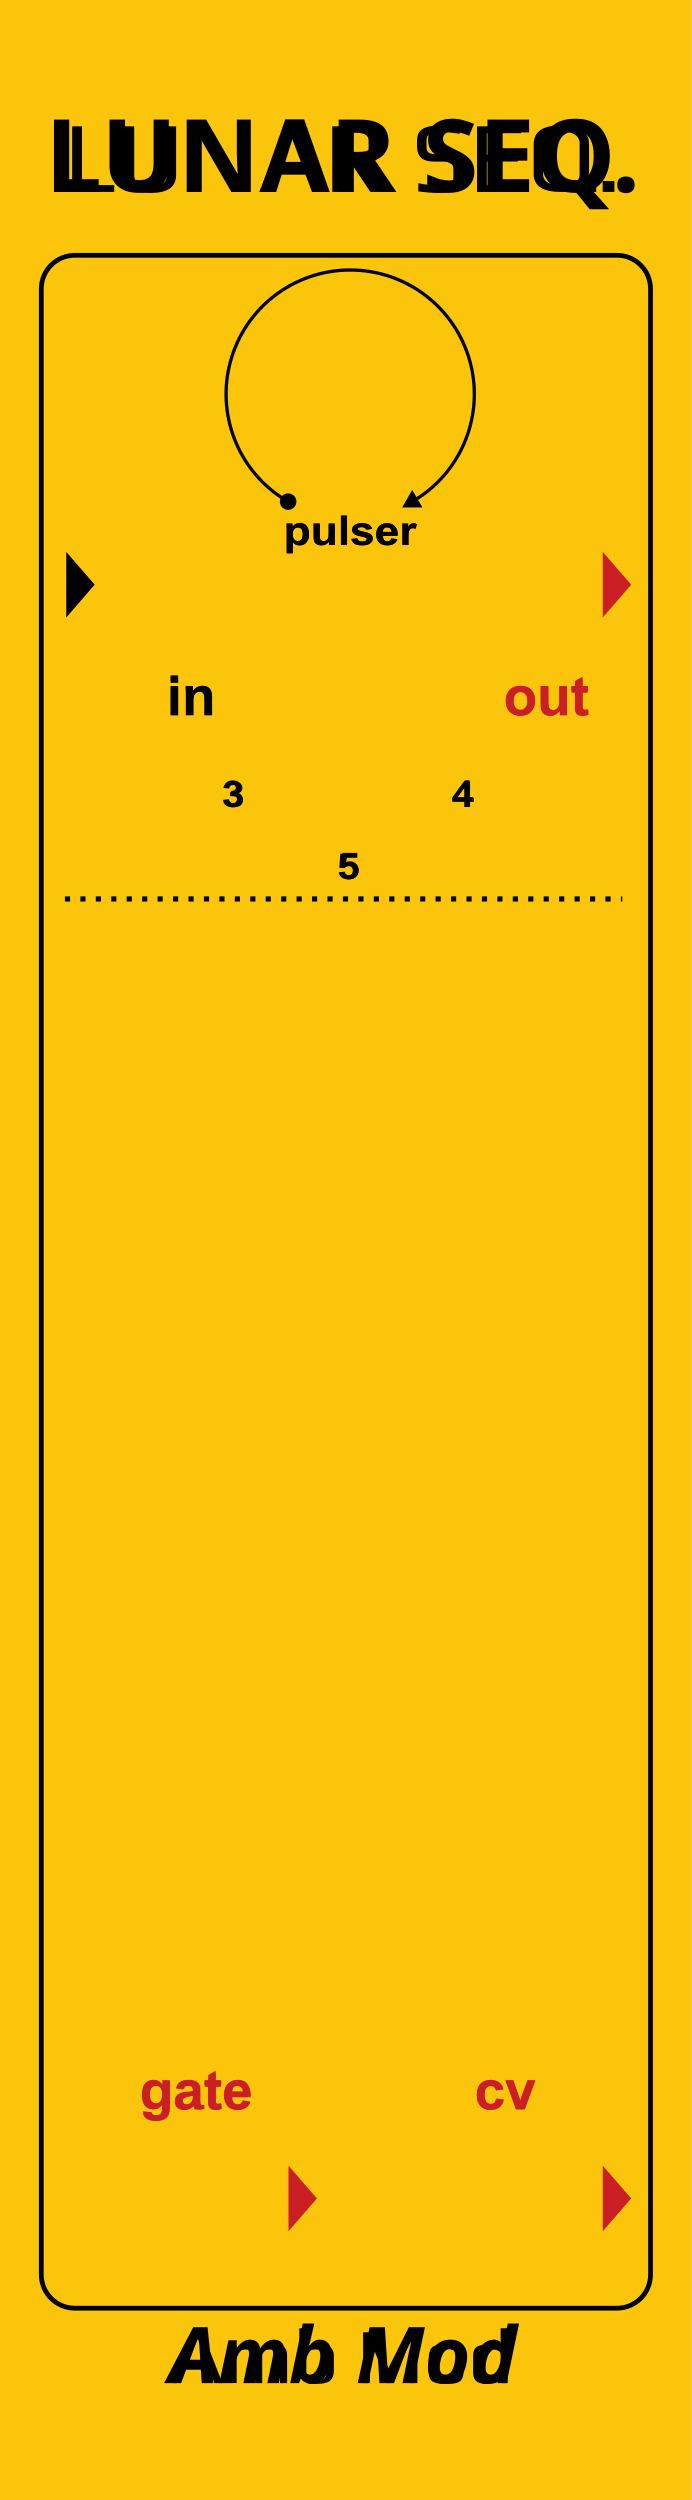
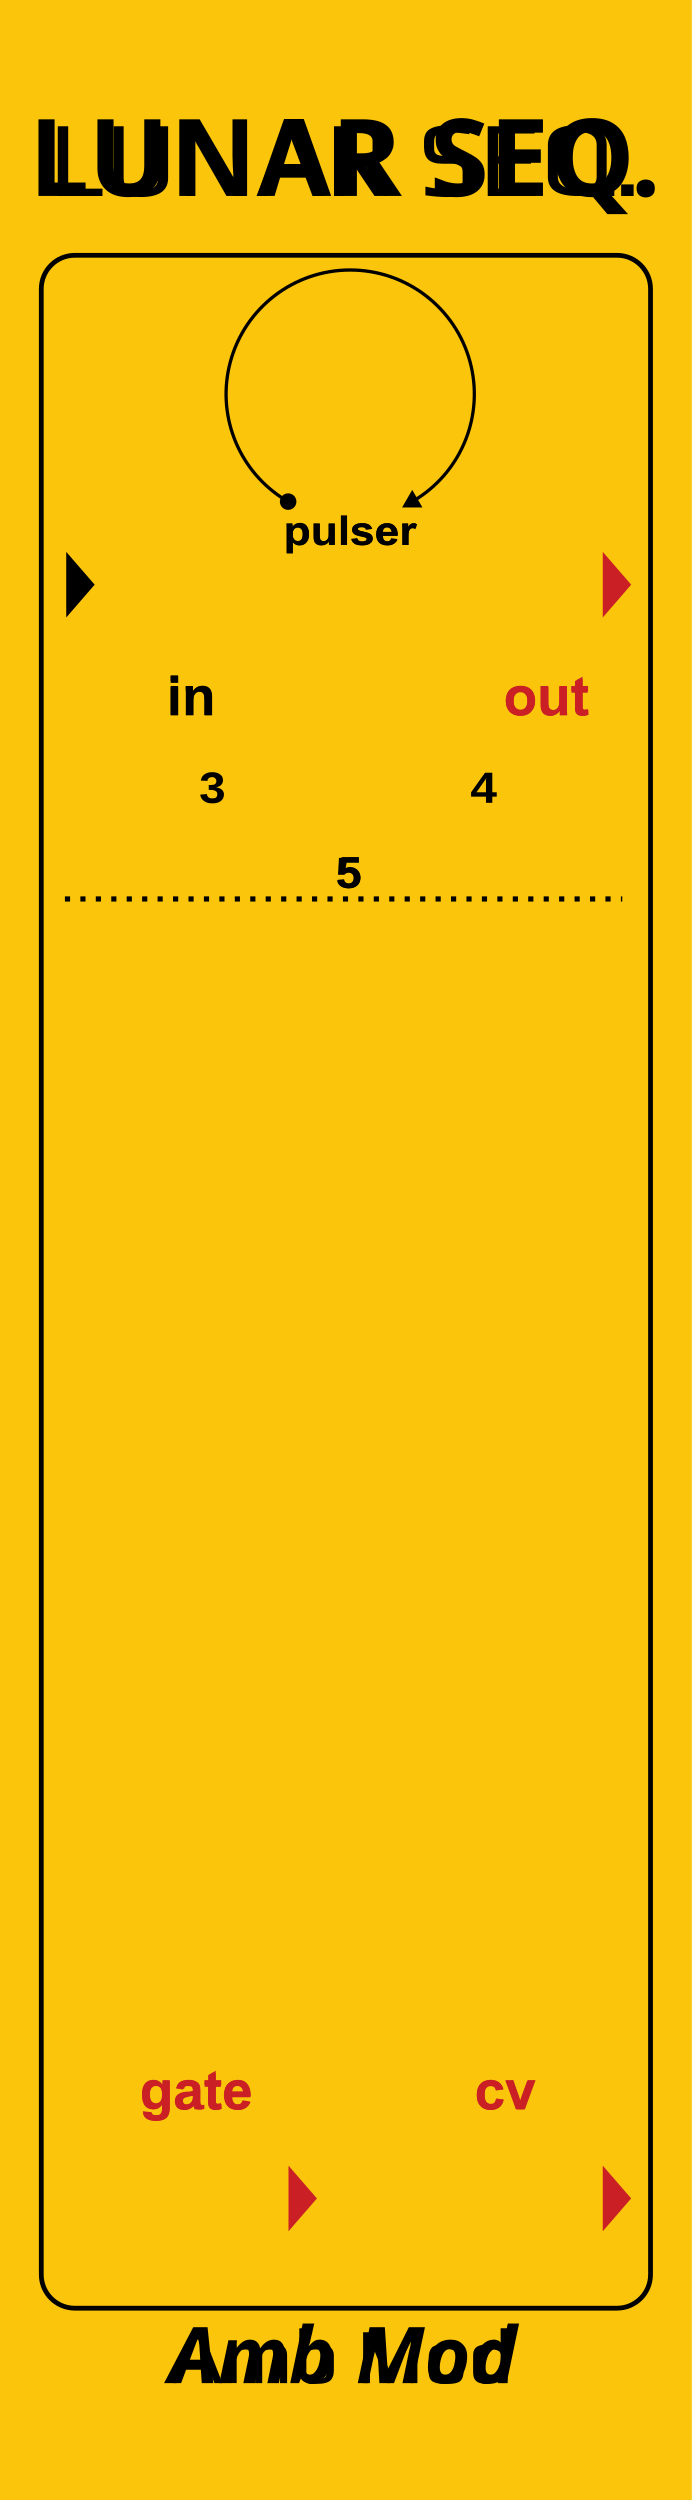
<svg xmlns="http://www.w3.org/2000/svg" width="35.56mm" height="128.5mm" viewBox="0 0 35.56 128.5" version="1.1" id="svg1">
  <defs id="defs1">
    <rect x="84.1" y="60.777" width="17.973" height="14.954" id="rect20" />
    <rect x="-6.86" y="102.347" width="128.14" height="83.689" id="rect11" />
  </defs>
  <rect x="0" y="0" width="35.56" height="128.5" style="fill:#fbc50c;fill-opacity:1;stroke:none" id="rect1" />
  <rect x="2.122" y="13.122" width="31.315" height="105.519" rx="1.726" ry="1.726" style="fill:none;fill-opacity:1;stroke:#000;stroke-width:0.245;stroke-linejoin:round" id="box-clock" />
-   <text x="42.061" y="40.221" text-anchor="middle" id="label-stages" style="font-weight:bold;font-size:2.187px;font-family:Arial;text-anchor:middle;fill:#000;stroke-width:1" transform="scale(1.041629,0.9600343)">stages</text>
  <text x="17.278" y="29.177" text-anchor="middle" id="label-pulser" style="font-weight:bold;font-size:2.187px;font-family:Arial;text-anchor:middle;fill:#000;stroke-width:1" transform="scale(1.041629,0.9600343)">pulser</text>
  <g id="g1" transform="translate(9.71841)">
    <text x="7.901" y="122.492" font-family="sans-serif" font-size="4.025px" text-anchor="middle" fill="#000" id="text52" style="stroke-width:1.548">
      <tspan style="font-style:italic;font-variant:normal;font-weight:bold;font-stretch:normal;font-family:Play;-inkscape-font-specification:'Play Bold Italic';stroke-width:1.548" id="tspan52">Amb Mod</tspan>
    </text>
    <path style="font-style:italic;font-weight:bold;font-size:4.025px;font-family:Play;-inkscape-font-specification:'Play Bold Italic';text-anchor:middle;fill:#000;stroke-width:1.548" d="m 0.245,119.88 h 0.451 l 1.014,2.612 H 1.303 l -0.298,-0.793 h -1.119 l -0.294,0.793 h -0.386 z m 0.664,1.549 -0.443,-1.179 h -0.036 l -0.443,1.179 z m 1.175,-0.885 h 0.362 v 0.237 q 0.056,-0.278 0.656,-0.278 0.487,0 0.608,0.266 0.036,-0.129 0.217,-0.197 0.185,-0.068 0.451,-0.068 0.362,0 0.511,0.137 0.149,0.133 0.149,0.423 v 1.429 H 4.676 v -1.405 q 0,-0.076 -0.012,-0.125 -0.012,-0.048 -0.048,-0.097 -0.08,-0.101 -0.358,-0.101 -0.213,0 -0.318,0.028 -0.105,0.028 -0.145,0.097 -0.036,0.068 -0.036,0.197 v 1.405 H 3.396 v -1.405 q 0,-0.076 -0.012,-0.125 -0.012,-0.048 -0.048,-0.097 -0.08,-0.101 -0.354,-0.101 -0.221,0 -0.334,0.028 -0.113,0.028 -0.157,0.097 -0.044,0.064 -0.044,0.197 v 1.405 H 2.084 Z m 4.451,1.988 q -0.217,0 -0.35,-0.024 -0.129,-0.02 -0.258,-0.081 Q 5.666,122.303 5.666,121.856 v -2.181 h 0.362 v 0.584 0.229 q -0.004,0.105 -0.004,0.233 0.02,-0.093 0.169,-0.157 0.153,-0.06 0.443,-0.06 0.805,0 0.805,0.551 v 0.801 q 0,0.173 -0.052,0.302 -0.048,0.129 -0.129,0.201 -0.072,0.068 -0.201,0.109 -0.125,0.04 -0.25,0.052 -0.113,0.012 -0.274,0.012 z m 0.008,-0.237 q 0.209,0 0.318,-0.028 0.113,-0.032 0.161,-0.113 0.048,-0.081 0.048,-0.245 v -0.765 q 0,-0.165 -0.048,-0.245 -0.048,-0.085 -0.161,-0.109 -0.109,-0.028 -0.322,-0.028 -0.197,0 -0.306,0.032 -0.109,0.032 -0.157,0.117 -0.048,0.081 -0.048,0.233 v 0.765 q 0,0.165 0.044,0.245 0.048,0.081 0.157,0.113 0.109,0.028 0.314,0.028 z M 8.946,119.88 h 0.584 l 0.837,2.173 0.012,0.004 0.793,-2.177 h 0.563 v 2.612 h -0.342 v -2.209 h -0.02 l -0.841,2.209 h -0.35 l -0.865,-2.209 h -0.02 v 2.209 h -0.35 z m 4.266,2.652 q -0.258,0 -0.386,-0.02 -0.129,-0.016 -0.258,-0.076 -0.133,-0.06 -0.193,-0.193 -0.06,-0.137 -0.06,-0.366 v -0.676 q 0,-0.181 0.044,-0.318 0.044,-0.137 0.117,-0.213 0.06,-0.068 0.181,-0.105 0.125,-0.04 0.254,-0.052 0.145,-0.008 0.302,-0.008 0.209,0 0.314,0.012 0.109,0.008 0.229,0.04 0.125,0.036 0.193,0.109 0.068,0.072 0.117,0.209 0.044,0.141 0.044,0.326 v 0.676 q 0,0.342 -0.157,0.499 -0.064,0.064 -0.185,0.101 -0.121,0.036 -0.25,0.048 -0.153,0.008 -0.306,0.008 z m 0,-0.237 q 0.169,0 0.245,-0.008 0.076,-0.008 0.149,-0.044 0.072,-0.032 0.101,-0.105 0.032,-0.076 0.032,-0.209 v -0.789 q 0,-0.181 -0.044,-0.262 -0.044,-0.085 -0.153,-0.109 -0.105,-0.028 -0.33,-0.028 -0.225,0 -0.334,0.028 -0.105,0.024 -0.149,0.109 -0.044,0.081 -0.044,0.262 v 0.789 q 0,0.133 0.028,0.209 0.032,0.072 0.105,0.105 0.072,0.036 0.149,0.044 0.076,0.008 0.245,0.008 z m 2.157,0.237 q -0.29,0 -0.455,-0.056 -0.165,-0.06 -0.241,-0.193 -0.072,-0.133 -0.072,-0.37 v -0.857 q 0,-0.294 0.181,-0.423 0.185,-0.129 0.608,-0.129 0.254,0 0.435,0.064 0.185,0.064 0.189,0.185 h 0.008 l -0.008,-0.495 v -0.584 h 0.362 v 2.817 h -0.354 v -0.229 q 0,0.109 -0.173,0.185 -0.173,0.085 -0.479,0.085 z m 0.076,-0.25 q 0.302,0 0.435,-0.068 0.133,-0.068 0.133,-0.233 v -0.962 q 0,-0.262 -0.535,-0.262 -0.322,0 -0.419,0.048 -0.101,0.048 -0.101,0.213 v 0.962 q 0,0.165 0.109,0.233 0.113,0.068 0.378,0.068 z" id="text4" aria-label="Amb Mod" />
  </g>
  <g id="g2" transform="translate(2.540001)">
-     <text x="15.068" y="9.867" text-anchor="middle" id="text-title" style="font-style:normal;font-variant:normal;font-weight:bold;font-stretch:normal;font-size:5.2px;font-family:Play;-inkscape-font-specification:'Play Bold';fill:#000">LUNAR SEQ.</text>
-     <path d="m 1.169,6.492 h 0.504 v 3.021 h 1.659 v 0.354 H 1.169 Z m 4.02,3.427 q -0.276,0 -0.484,-0.036 -0.203,-0.036 -0.4,-0.125 -0.208,-0.094 -0.322,-0.286 -0.109,-0.192 -0.109,-0.468 V 6.492 h 0.484 v 2.506 q 0,0.317 0.213,0.452 0.213,0.13 0.629,0.13 0.416,0 0.619,-0.13 0.208,-0.135 0.208,-0.452 V 6.492 h 0.484 v 2.512 q 0,0.915 -1.321,0.915 z M 7.388,6.492 h 0.608 L 9.832,9.279 V 6.492 H 10.274 V 9.867 H 9.666 L 7.83,7.033 v 2.834 h -0.442 z m 4.742,0 h 0.582 l 1.31,3.375 h -0.525 l -0.385,-1.024 h -1.446 l -0.38,1.024 h -0.499 z m 0.858,2.002 -0.572,-1.524 h -0.047 l -0.572,1.524 z m 1.55,-2.002 h 1.186 q 0.447,0 0.697,0.057 0.255,0.052 0.369,0.192 0.12,0.14 0.12,0.411 v 0.582 q 0,0.302 -0.25,0.468 -0.244,0.161 -0.624,0.161 l 1.082,1.503 h -0.619 l -0.967,-1.44 h -0.489 v 1.44 h -0.504 z m 1.165,1.602 q 0.374,0 0.536,-0.088 0.166,-0.094 0.166,-0.333 v -0.468 q 0,-0.38 -0.655,-0.38 h -0.707 v 1.269 z m 4.29,1.825 q -0.432,0 -1.03,-0.083 v -0.421 q 0.603,0.13 1.061,0.13 0.385,0 0.562,-0.083 0.177,-0.088 0.177,-0.322 V 8.702 q 0,-0.218 -0.125,-0.307 -0.125,-0.088 -0.437,-0.088 h -0.395 q -0.494,0 -0.702,-0.198 -0.208,-0.198 -0.208,-0.614 v -0.27 q 0,-0.276 0.12,-0.447 0.125,-0.172 0.411,-0.255 0.291,-0.083 0.796,-0.083 0.338,0 0.868,0.057 v 0.38 q -0.593,-0.088 -0.905,-0.088 -0.484,0 -0.64,0.094 -0.161,0.099 -0.161,0.328 v 0.385 q 0,0.177 0.125,0.26 0.13,0.078 0.442,0.078 h 0.406 q 0.348,0 0.541,0.083 0.198,0.083 0.276,0.255 0.083,0.166 0.083,0.452 v 0.244 q 0,0.359 -0.135,0.567 -0.13,0.208 -0.406,0.296 -0.276,0.088 -0.723,0.088 z m 1.986,-3.427 h 2.267 v 0.354 h -1.763 v 1.102 h 1.591 v 0.354 h -1.591 v 1.212 h 1.815 v 0.354 h -2.319 z m 4.332,3.375 q -1.42,0 -1.42,-0.915 V 7.407 q 0,-0.967 1.42,-0.967 1.425,0 1.425,0.962 v 1.394 q 0,0.478 -0.463,0.785 h 0.832 v 0.286 z m 0.01,-0.338 q 0.931,0 0.931,-0.582 V 7.392 q 0,-0.624 -0.936,-0.624 -0.208,0 -0.359,0.026 -0.151,0.021 -0.286,0.083 -0.296,0.14 -0.296,0.515 v 1.555 q 0,0.582 0.946,0.582 z m 2.116,-0.224 h 0.603 v 0.562 h -0.603 z" id="text30" style="font-weight:bold;font-size:5.2px;font-family:Play;-inkscape-font-specification:'Play Bold';text-anchor:middle;fill:#000" aria-label="LUNAR SEQ." />
+     <text x="15.19" y="10.073" font-family="sans-serif" font-size="6.829px" font-weight="bold" text-anchor="middle" fill="#000" id="text1" style="font-style:normal;font-variant:normal;font-weight:bold;font-stretch:normal;font-size:5.522px;font-family:Arial;-inkscape-font-specification:'Arial Bold';fill:#000;stroke-width:2.626">
+       <tspan style="font-style:normal;font-variant:normal;font-weight:bold;font-stretch:normal;font-size:5.522px;font-family:Play;-inkscape-font-specification:'Play Bold';fill:#000;fill-opacity:1;stroke-width:2.626" id="tspan13">LUNAR SEQ.</tspan>
+     </text>
  </g>
  <path style="fill:#ca1f25;fill-opacity:1;stroke:none;stroke-width:0.2;stroke-linejoin:round;stroke-dasharray:none;stroke-opacity:1" id="path36-2" d="m 40.693,100.277 2.12,3.671 2.12,3.671 -4.239,0 -4.239,0 2.12,-3.671 z" transform="matrix(0,0.3979664,-0.1989601,0,52.39348,96.80539)" />
  <path style="fill:#ca1f25;fill-opacity:1;stroke:none;stroke-width:0.2;stroke-linejoin:round;stroke-dasharray:none;stroke-opacity:1" id="path2" d="m 40.693,100.277 2.12,3.671 2.12,3.671 -4.239,0 -4.239,0 2.12,-3.671 z" transform="matrix(0,0.3979664,-0.1989601,0,36.24051,96.80539)" />
-   <text x="11.511" y="43.203" text-anchor="middle" id="text8" style="font-weight:bold;font-size:1.979px;font-family:Arial;text-anchor:middle;fill:#000;stroke-width:1" transform="scale(1.041629,0.9600343)">3</text>
-   <text x="17.203" y="47.061" text-anchor="middle" id="text9" style="font-weight:bold;font-size:1.979px;font-family:Arial;text-anchor:middle;fill:#000;fill-opacity:1;stroke-width:1" transform="scale(1.041629,0.9600343)">5</text>
+   <text x="10.482" y="42.98" text-anchor="middle" id="text8" style="font-weight:bold;font-size:2.338px;font-family:Arial;text-anchor:middle;fill:#000;stroke-width:1" transform="scale(1.041629,0.9600343)">3</text>
+   <text x="17.206" y="47.538" text-anchor="middle" id="text9" style="font-weight:bold;font-size:2.338px;font-family:Arial;text-anchor:middle;fill:#000;fill-opacity:1;stroke-width:1" transform="scale(1.041629,0.9600343)">5</text>
  <path id="path178" style="baseline-shift:baseline;display:inline;overflow:visible;vector-effect:none;fill:#000;stroke-width:1;stroke-linejoin:round;enable-background:accumulate;stop-color:#000" d="m 18.001,13.792 c -2.926,0 -5.488,1.966 -6.245,4.792 -0.721,2.69 0.365,5.523 2.656,7.051 -0.071,0.191 0.004,0.411 0.186,0.517 0.199,0.115 0.464,0.048 0.581,-0.156 0.117,-0.203 0.048,-0.464 -0.156,-0.581 -0.064,-0.037 -0.133,-0.055 -0.201,-0.057 -0.12,-0.003 -0.237,0.045 -0.321,0.134 -2.229,-1.489 -3.282,-4.245 -2.581,-6.863 0.738,-2.752 3.231,-4.665 6.081,-4.665 2.85,0 5.343,1.913 6.081,4.665 0.711,2.655 -0.383,5.451 -2.676,6.924 l -0.217,-0.375 -0.522,0.907 h 1.047 l -0.224,-0.386 c 2.359,-1.512 3.485,-4.387 2.754,-7.115 -0.757,-2.826 -3.318,-4.792 -6.244,-4.792 z" />
  <text xml:space="preserve" transform="scale(0.2645833)" id="text11" style="writing-mode:lr-tb;direction:ltr;white-space:pre;shape-inside:url(#rect11);display:inline;opacity:0.319;fill:#000;fill-opacity:1;stroke:#000;stroke-width:1.002;stroke-dasharray:1, 2" />
-   <path d="m 40.256,38.303 0.314,-0.044 q 0.02,0.084 0.081,0.128 0.061,0.043 0.171,0.043 0.121,0 0.182,-0.041 0.041,-0.029 0.041,-0.077 0,-0.033 -0.022,-0.054 -0.023,-0.021 -0.105,-0.038 -0.378,-0.077 -0.48,-0.14 -0.14,-0.088 -0.14,-0.245 0,-0.142 0.121,-0.238 0.121,-0.096 0.376,-0.096 0.243,0 0.36,0.073 0.118,0.073 0.162,0.215 l -0.295,0.05 q -0.019,-0.064 -0.072,-0.097 -0.052,-0.034 -0.15,-0.034 -0.123,0 -0.177,0.032 -0.036,0.023 -0.036,0.058 0,0.031 0.031,0.052 0.042,0.029 0.291,0.081 0.25,0.052 0.349,0.128 0.098,0.077 0.098,0.214 0,0.15 -0.136,0.257 -0.136,0.108 -0.402,0.108 -0.241,0 -0.383,-0.09 -0.14,-0.09 -0.184,-0.245 z m 1.919,-0.778 v 0.23 h -0.214 v 0.439 q 0,0.133 0.005,0.156 0.007,0.022 0.028,0.036 0.022,0.014 0.053,0.014 0.043,0 0.126,-0.028 l 0.027,0.224 q -0.109,0.043 -0.247,0.043 -0.085,0 -0.152,-0.026 -0.068,-0.027 -0.1,-0.068 -0.031,-0.042 -0.043,-0.113 -0.01,-0.05 -0.01,-0.203 v -0.475 h -0.144 v -0.23 h 0.144 v -0.216 l 0.314,-0.168 v 0.385 z m 0.451,0.332 -0.284,-0.047 q 0.048,-0.158 0.165,-0.234 0.117,-0.076 0.347,-0.076 0.209,0 0.312,0.046 0.102,0.045 0.144,0.116 0.042,0.07 0.042,0.257 l -0.003,0.336 q 0,0.144 0.014,0.212 0.016,0.068 0.057,0.146 h -0.309 q -0.012,-0.029 -0.03,-0.085 -0.008,-0.026 -0.011,-0.034 -0.08,0.072 -0.171,0.108 -0.091,0.036 -0.195,0.036 -0.182,0 -0.288,-0.091 -0.105,-0.091 -0.105,-0.231 0,-0.092 0.048,-0.164 0.048,-0.073 0.134,-0.111 0.087,-0.039 0.249,-0.068 0.219,-0.038 0.304,-0.071 v -0.029 q 0,-0.083 -0.044,-0.118 -0.044,-0.036 -0.168,-0.036 -0.083,0 -0.13,0.031 -0.047,0.03 -0.076,0.106 z m 0.418,0.234 q -0.06,0.018 -0.19,0.044 -0.13,0.026 -0.17,0.05 -0.061,0.04 -0.061,0.102 0,0.06 0.049,0.105 0.049,0.044 0.125,0.044 0.085,0 0.161,-0.051 0.057,-0.039 0.075,-0.095 0.012,-0.037 0.012,-0.14 z m 0.586,0.595 0.357,0.04 q 0.009,0.057 0.041,0.079 0.044,0.031 0.14,0.031 0.122,0 0.184,-0.034 0.041,-0.023 0.062,-0.073 0.014,-0.036 0.014,-0.132 v -0.159 q -0.14,0.176 -0.354,0.176 -0.238,0 -0.377,-0.186 -0.109,-0.147 -0.109,-0.365 0,-0.274 0.142,-0.418 0.144,-0.145 0.356,-0.145 0.219,0 0.362,0.177 V 37.525 h 0.293 v 0.977 q 0,0.193 -0.034,0.288 -0.034,0.095 -0.097,0.15 -0.062,0.054 -0.167,0.085 -0.103,0.031 -0.263,0.031 -0.3,0 -0.426,-0.095 -0.126,-0.094 -0.126,-0.24 0,-0.014 0.001,-0.035 z m 0.279,-0.639 q 0,0.173 0.072,0.254 0.073,0.08 0.18,0.08 0.115,0 0.194,-0.082 0.079,-0.083 0.079,-0.245 0,-0.169 -0.076,-0.251 -0.076,-0.082 -0.191,-0.082 -0.112,0 -0.186,0.081 -0.072,0.08 -0.072,0.245 z m 1.826,0.22 0.312,0.048 q -0.06,0.158 -0.19,0.241 -0.129,0.082 -0.324,0.082 -0.308,0 -0.456,-0.186 -0.117,-0.149 -0.117,-0.375 0,-0.271 0.154,-0.423 0.154,-0.154 0.388,-0.154 0.264,0 0.416,0.161 0.152,0.16 0.146,0.491 H 45.28 q 0.003,0.128 0.076,0.2 0.072,0.071 0.18,0.071 0.073,0 0.123,-0.037 0.05,-0.037 0.076,-0.119 z m 0.018,-0.291 q -0.003,-0.125 -0.07,-0.19 -0.067,-0.066 -0.162,-0.066 -0.102,0 -0.169,0.069 -0.067,0.069 -0.066,0.187 z m 0.455,0.327 0.314,-0.044 q 0.02,0.084 0.081,0.128 0.061,0.043 0.171,0.043 0.121,0 0.182,-0.041 0.041,-0.029 0.041,-0.077 0,-0.033 -0.022,-0.054 -0.023,-0.021 -0.105,-0.038 -0.378,-0.077 -0.48,-0.14 -0.14,-0.088 -0.14,-0.245 0,-0.142 0.121,-0.238 0.121,-0.096 0.376,-0.096 0.243,0 0.36,0.073 0.118,0.073 0.162,0.215 l -0.295,0.05 q -0.019,-0.064 -0.072,-0.097 -0.052,-0.034 -0.15,-0.034 -0.123,0 -0.177,0.032 -0.036,0.023 -0.036,0.058 0,0.031 0.031,0.052 0.042,0.029 0.291,0.081 0.25,0.052 0.349,0.128 0.098,0.077 0.098,0.214 0,0.15 -0.136,0.257 -0.136,0.108 -0.402,0.108 -0.241,0 -0.383,-0.09 -0.14,-0.09 -0.184,-0.245 z" id="text12" style="font-weight:bold;font-size:2.187px;font-family:Arial;text-anchor:middle;fill:#000" aria-label="stages" />
  <path d="m 14.733,26.921 h 0.291 v 0.16 q 0.057,-0.082 0.154,-0.133 0.097,-0.051 0.215,-0.051 0.206,0 0.349,0.149 0.144,0.149 0.144,0.414 0,0.273 -0.145,0.425 -0.145,0.151 -0.35,0.151 -0.098,0 -0.178,-0.036 -0.079,-0.036 -0.167,-0.123 v 0.549 h -0.313 z m 0.309,0.526 q 0,0.184 0.079,0.272 0.079,0.087 0.192,0.087 0.109,0 0.181,-0.08 0.072,-0.081 0.072,-0.265 0,-0.171 -0.075,-0.254 -0.075,-0.083 -0.185,-0.083 -0.115,0 -0.19,0.082 -0.076,0.081 -0.076,0.241 z m 1.869,0.563 v -0.163 q -0.065,0.087 -0.17,0.137 -0.105,0.05 -0.221,0.05 -0.119,0 -0.214,-0.048 -0.095,-0.048 -0.137,-0.135 -0.042,-0.087 -0.042,-0.241 v -0.689 h 0.313 v 0.5 q 0,0.23 0.017,0.282 0.018,0.051 0.063,0.082 0.046,0.03 0.116,0.03 0.08,0 0.144,-0.04 0.063,-0.041 0.087,-0.1 0.023,-0.06 0.023,-0.294 v -0.459 h 0.313 v 1.089 z m 0.614,0 V 26.507 h 0.313 v 1.503 z m 0.523,-0.311 0.314,-0.044 q 0.02,0.084 0.081,0.128 0.061,0.043 0.171,0.043 0.121,0 0.182,-0.041 0.041,-0.029 0.041,-0.077 0,-0.033 -0.022,-0.054 -0.023,-0.021 -0.105,-0.038 -0.378,-0.077 -0.48,-0.14 -0.14,-0.088 -0.14,-0.245 0,-0.142 0.121,-0.238 0.121,-0.096 0.376,-0.096 0.243,0 0.36,0.073 0.118,0.073 0.162,0.215 l -0.295,0.05 q -0.019,-0.064 -0.072,-0.097 -0.052,-0.034 -0.15,-0.034 -0.123,0 -0.177,0.032 -0.036,0.023 -0.036,0.058 0,0.031 0.031,0.052 0.042,0.029 0.291,0.081 0.25,0.052 0.349,0.128 0.098,0.077 0.098,0.214 0,0.15 -0.136,0.257 -0.136,0.108 -0.402,0.108 -0.241,0 -0.383,-0.09 -0.14,-0.09 -0.184,-0.245 z m 2.062,-0.036 0.312,0.048 q -0.06,0.158 -0.19,0.241 -0.129,0.082 -0.324,0.082 -0.308,0 -0.456,-0.186 -0.117,-0.149 -0.117,-0.375 0,-0.271 0.154,-0.423 0.154,-0.154 0.388,-0.154 0.264,0 0.416,0.161 0.152,0.16 0.146,0.491 H 19.655 q 0.003,0.128 0.076,0.2 0.072,0.071 0.18,0.071 0.073,0 0.123,-0.037 0.05,-0.037 0.076,-0.119 z m 0.018,-0.291 q -0.003,-0.125 -0.07,-0.19 -0.067,-0.066 -0.162,-0.066 -0.102,0 -0.169,0.069 -0.067,0.069 -0.066,0.187 z m 0.864,0.638 H 20.68 v -1.089 h 0.29 v 0.155 q 0.075,-0.11 0.134,-0.145 0.06,-0.035 0.136,-0.035 0.107,0 0.206,0.054 l -0.097,0.251 q -0.079,-0.047 -0.147,-0.047 -0.066,0 -0.111,0.034 -0.046,0.033 -0.072,0.12 -0.026,0.087 -0.026,0.365 z" id="text13" style="font-weight:bold;font-size:2.187px;font-family:Arial;text-anchor:middle;fill:#000" aria-label="pulser" />
-   <path d="m 11.494,41.116 0.274,-0.031 q 0.013,0.096 0.07,0.148 0.057,0.051 0.139,0.051 0.088,0 0.147,-0.061 0.06,-0.061 0.06,-0.165 0,-0.098 -0.057,-0.156 -0.057,-0.058 -0.14,-0.058 -0.054,0 -0.13,0.019 l 0.031,-0.212 q 0.115,0.003 0.175,-0.045 0.06,-0.049 0.06,-0.13 0,-0.069 -0.044,-0.109 -0.044,-0.041 -0.118,-0.041 -0.072,0 -0.124,0.046 -0.051,0.046 -0.062,0.135 l -0.261,-0.041 q 0.027,-0.123 0.082,-0.197 0.055,-0.074 0.153,-0.116 0.099,-0.043 0.22,-0.043 0.208,0 0.334,0.122 0.104,0.1 0.104,0.226 0,0.179 -0.212,0.286 0.127,0.025 0.202,0.112 0.076,0.087 0.076,0.211 0,0.179 -0.142,0.305 -0.142,0.126 -0.353,0.126 -0.2,0 -0.332,-0.106 -0.132,-0.107 -0.153,-0.278 z" id="text18" style="font-weight:bold;font-size:1.979px;font-family:Arial;text-anchor:middle;fill:#000" aria-label="3" />
-   <path d="m 17.438,44.831 0.282,-0.027 q 0.012,0.088 0.071,0.14 0.059,0.051 0.137,0.051 0.089,0 0.15,-0.066 0.061,-0.067 0.061,-0.2 0,-0.125 -0.061,-0.187 -0.06,-0.063 -0.158,-0.063 -0.122,0 -0.218,0.099 l -0.23,-0.031 0.145,-0.708 h 0.748 v 0.244 h -0.533 l -0.044,0.231 q 0.095,-0.044 0.193,-0.044 0.188,0 0.319,0.126 0.131,0.126 0.131,0.327 0,0.168 -0.106,0.3 -0.144,0.18 -0.4,0.18 -0.204,0 -0.333,-0.101 -0.129,-0.101 -0.154,-0.272 z" id="text19" style="font-weight:bold;font-size:1.979px;font-family:Arial;text-anchor:middle;fill:#000" aria-label="5" />
-   <text x="22.841" y="43.203" text-anchor="middle" id="text10" style="font-weight:bold;font-size:1.979px;font-family:Arial;text-anchor:middle;fill:#000;stroke-width:1" transform="scale(1.041629,0.9600343)">4</text>
+   <path d="m 17.353,45.225 0.333,-0.032 q 0.014,0.104 0.084,0.165 0.07,0.06 0.162,0.06 0.105,0 0.177,-0.078 0.073,-0.079 0.073,-0.237 0,-0.148 -0.073,-0.221 -0.071,-0.075 -0.187,-0.075 -0.144,0 -0.258,0.117 l -0.271,-0.036 0.171,-0.836 h 0.883 v 0.288 h -0.63 l -0.052,0.273 q 0.112,-0.051 0.228,-0.051 0.222,0 0.377,0.149 0.155,0.149 0.155,0.387 0,0.198 -0.125,0.354 -0.17,0.213 -0.472,0.213 -0.241,0 -0.394,-0.119 -0.152,-0.119 -0.182,-0.321 z" id="text19" style="font-weight:bold;font-size:1.979px;font-family:Arial;text-anchor:middle;fill:#000;stroke-width:1" aria-label="5" />
+   <text x="23.865" y="42.98" text-anchor="middle" id="text10" style="font-weight:bold;font-size:2.338px;font-family:Arial;text-anchor:middle;fill:#000;stroke-width:1" transform="scale(1.041629,0.9600343)">4</text>
  <text xml:space="preserve" transform="scale(0.2645833)" id="text20" style="writing-mode:lr-tb;direction:ltr;white-space:pre;shape-inside:url(#rect20);display:inline;opacity:0.319;fill:#000;fill-opacity:1;stroke:#000;stroke-width:1.002;stroke-dasharray:1, 2" />
-   <path d="m 23.861,41.476 v -0.274 h -0.604 v -0.228 l 0.64,-0.864 h 0.238 v 0.863 h 0.183 v 0.229 h -0.183 v 0.274 z m 0,-0.503 v -0.465 l -0.339,0.465 z" id="text21" style="font-weight:bold;font-size:1.979px;font-family:Arial;text-anchor:middle;fill:#000" aria-label="4" />
  <path style="fill:#ca1f25;fill-opacity:1;stroke:none;stroke-width:0.2;stroke-linejoin:round;stroke-dasharray:none;stroke-opacity:1" id="path24" d="m 40.693,100.277 2.12,3.671 2.12,3.671 -4.239,0 -4.239,0 2.12,-3.671 z" transform="matrix(0,0.3979664,-0.1989601,0,52.39348,13.85789)" />
  <path style="fill:#000;fill-opacity:1;stroke:none;stroke-width:0.2;stroke-linejoin:round;stroke-dasharray:none;stroke-opacity:1" id="path25" d="m 40.693,100.277 2.12,3.671 2.12,3.671 -4.239,0 -4.239,0 2.12,-3.671 z" transform="matrix(0,0.3979664,-0.1989601,0,24.81663,13.85789)" />
  <text x="9.823" y="36.76" font-family="sans-serif" font-size="2" text-anchor="middle" fill="#000" id="text180-6" style="font-style:normal;font-variant:normal;font-weight:bold;font-stretch:normal;font-size:2.822px;font-family:Arial;-inkscape-font-specification:'Arial Bold';text-align:center;text-anchor:middle;fill:#000">
    <tspan style="fill:#000" id="tspan180-6">in</tspan>
  </text>
  <text x="28.08" y="36.76" font-family="sans-serif" font-size="2" text-anchor="middle" fill="#000" id="text356" style="font-style:normal;font-variant:normal;font-weight:bold;font-stretch:normal;font-size:2.822px;font-family:Arial;-inkscape-font-specification:'Arial Bold';text-align:center;text-anchor:middle;fill:#ca1f25;fill-opacity:1">
    <tspan style="fill:#ca1f25;fill-opacity:1" id="tspan356">out</tspan>
  </text>
  <path d="m 8.772,35.098 v -0.358 h 0.387 v 0.358 z m 0,1.662 v -1.463 h 0.387 v 1.463 z m 2.115,0 H 10.5 v -0.747 q 0,-0.237 -0.025,-0.306 -0.025,-0.07 -0.081,-0.109 -0.055,-0.039 -0.134,-0.039 -0.101,0 -0.181,0.055 -0.08,0.055 -0.11,0.146 -0.029,0.091 -0.029,0.336 v 0.663 h -0.387 v -1.463 h 0.36 v 0.215 q 0.192,-0.248 0.482,-0.248 0.128,0 0.234,0.047 0.106,0.045 0.16,0.117 0.055,0.072 0.076,0.163 0.022,0.091 0.022,0.26 z" id="text368" style="font-weight:bold;font-size:2.822px;font-family:Arial;-inkscape-font-specification:'Arial Bold';text-align:center;text-anchor:middle;fill:#000" aria-label="in" />
  <path d="m 25.999,36.008 q 0,-0.193 0.095,-0.373 0.095,-0.181 0.269,-0.276 0.175,-0.095 0.39,-0.095 0.332,0 0.544,0.216 0.212,0.215 0.212,0.544 0,0.332 -0.215,0.551 -0.214,0.218 -0.539,0.218 -0.201,0 -0.384,-0.091 -0.182,-0.091 -0.277,-0.266 -0.095,-0.176 -0.095,-0.429 z m 0.397,0.021 q 0,0.218 0.103,0.333 0.103,0.116 0.255,0.116 0.152,0 0.254,-0.116 0.103,-0.116 0.103,-0.336 0,-0.215 -0.103,-0.331 -0.102,-0.116 -0.254,-0.116 -0.152,0 -0.255,0.116 -0.103,0.116 -0.103,0.333 z m 2.38,0.732 v -0.219 q -0.08,0.117 -0.211,0.185 -0.13,0.068 -0.274,0.068 -0.147,0 -0.265,-0.065 -0.117,-0.065 -0.169,-0.182 -0.052,-0.117 -0.052,-0.324 v -0.926 h 0.387 v 0.672 q 0,0.309 0.021,0.379 0.022,0.069 0.079,0.11 0.057,0.04 0.143,0.04 0.099,0 0.178,-0.054 0.079,-0.055 0.107,-0.135 0.029,-0.081 0.029,-0.395 v -0.617 h 0.387 v 1.463 z m 1.432,-1.463 v 0.309 H 29.943 v 0.59 q 0,0.179 0.007,0.209 0.008,0.029 0.034,0.048 0.028,0.019 0.066,0.019 0.054,0 0.156,-0.037 l 0.033,0.3 q -0.135,0.058 -0.306,0.058 -0.105,0 -0.189,-0.035 -0.084,-0.036 -0.124,-0.091 -0.039,-0.057 -0.054,-0.152 -0.012,-0.068 -0.012,-0.273 v -0.638 h -0.178 v -0.309 h 0.178 v -0.291 l 0.389,-0.226 v 0.517 z" id="text369" style="font-weight:bold;font-size:2.822px;font-family:Arial;-inkscape-font-specification:'Arial Bold';text-align:center;text-anchor:middle;fill:#ca1f25" aria-label="out" />
  <text x="25.963" y="108.419" font-family="sans-serif" font-size="2" text-anchor="middle" fill="#000" id="text25" style="font-style:normal;font-variant:normal;font-weight:bold;font-stretch:normal;font-size:2.822px;font-family:Arial;-inkscape-font-specification:'Arial Bold';text-align:center;text-anchor:middle;fill:#ca1f25;fill-opacity:1">
    <tspan style="fill:#ca1f25;fill-opacity:1" id="tspan25">cv</tspan>
  </text>
  <text x="10.088" y="108.419" font-family="sans-serif" font-size="2" text-anchor="middle" fill="#000" id="text26" style="font-style:normal;font-variant:normal;font-weight:bold;font-stretch:normal;font-size:2.822px;font-family:Arial;-inkscape-font-specification:'Arial Bold';text-align:center;text-anchor:middle;fill:#ca1f25;fill-opacity:1">
    <tspan style="fill:#ca1f25;fill-opacity:1" id="tspan26">gate</tspan>
  </text>
  <path d="m 25.872,107.388 -0.382,0.069 q -0.019,-0.114 -0.088,-0.172 -0.068,-0.058 -0.176,-0.058 -0.145,0 -0.232,0.101 -0.085,0.099 -0.085,0.333 0,0.26 0.087,0.368 0.088,0.107 0.236,0.107 0.11,0 0.181,-0.062 0.07,-0.063 0.099,-0.216 l 0.38,0.065 q -0.059,0.262 -0.227,0.396 -0.168,0.134 -0.451,0.134 -0.321,0 -0.513,-0.203 -0.19,-0.203 -0.19,-0.561 0,-0.362 0.192,-0.564 0.192,-0.203 0.518,-0.203 0.267,0 0.424,0.116 0.158,0.114 0.227,0.35 z m 0.696,1.031 -0.59,-1.463 h 0.407 l 0.276,0.747 0.08,0.249 q 0.032,-0.095 0.04,-0.125 0.019,-0.062 0.041,-0.124 l 0.278,-0.747 h 0.398 l -0.582,1.463 z" id="text27" style="font-weight:bold;font-size:2.822px;font-family:Arial;-inkscape-font-specification:'Arial Bold';text-align:center;text-anchor:middle;fill:#ca1f25" aria-label="cv" />
  <path d="m 7.353,108.516 0.442,0.054 q 0.011,0.077 0.051,0.106 0.055,0.041 0.174,0.041 0.152,0 0.227,-0.045 0.051,-0.03 0.077,-0.098 0.018,-0.048 0.018,-0.178 v -0.214 q -0.174,0.237 -0.438,0.237 -0.295,0 -0.467,-0.249 -0.135,-0.197 -0.135,-0.491 0,-0.368 0.176,-0.562 0.178,-0.194 0.441,-0.194 0.271,0 0.448,0.238 v -0.205 h 0.362 v 1.313 q 0,0.259 -0.043,0.387 -0.043,0.128 -0.12,0.201 -0.077,0.073 -0.207,0.114 -0.128,0.041 -0.325,0.041 -0.372,0 -0.528,-0.128 -0.156,-0.127 -0.156,-0.322 0,-0.019 0.001,-0.047 z M 7.699,107.657 q 0,0.233 0.09,0.342 0.091,0.107 0.223,0.107 0.142,0 0.24,-0.11 0.098,-0.112 0.098,-0.329 0,-0.227 -0.094,-0.338 -0.094,-0.11 -0.237,-0.11 -0.139,0 -0.23,0.109 -0.09,0.107 -0.09,0.329 z m 1.703,-0.255 -0.351,-0.063 q 0.059,-0.212 0.204,-0.314 0.145,-0.102 0.43,-0.102 0.259,0 0.386,0.062 0.127,0.061 0.178,0.156 0.052,0.094 0.052,0.346 l -0.004,0.452 q 0,0.193 0.018,0.285 0.019,0.091 0.07,0.196 H 10.002 q -0.015,-0.039 -0.037,-0.114 -0.01,-0.034 -0.014,-0.045 -0.099,0.097 -0.212,0.145 -0.113,0.048 -0.241,0.048 -0.226,0 -0.357,-0.123 -0.13,-0.123 -0.13,-0.31 0,-0.124 0.059,-0.22 0.059,-0.098 0.165,-0.149 0.107,-0.052 0.309,-0.091 0.271,-0.051 0.376,-0.095 v -0.039 q 0,-0.112 -0.055,-0.158 -0.055,-0.048 -0.208,-0.048 -0.103,0 -0.161,0.041 -0.058,0.04 -0.094,0.142 z m 0.518,0.314 q -0.074,0.025 -0.236,0.059 -0.161,0.034 -0.211,0.068 -0.076,0.054 -0.076,0.136 0,0.081 0.061,0.141 0.061,0.059 0.154,0.059 0.105,0 0.2,-0.069 0.07,-0.052 0.092,-0.128 0.015,-0.05 0.015,-0.189 z m 1.433,-0.761 v 0.309 h -0.265 v 0.59 q 0,0.179 0.007,0.209 0.008,0.029 0.034,0.048 0.028,0.019 0.066,0.019 0.054,0 0.156,-0.037 l 0.033,0.3 q -0.135,0.058 -0.306,0.058 -0.105,0 -0.189,-0.035 -0.084,-0.036 -0.124,-0.091 -0.039,-0.057 -0.054,-0.152 -0.012,-0.068 -0.012,-0.273 v -0.638 h -0.178 v -0.309 h 0.178 v -0.291 l 0.389,-0.226 v 0.517 z m 1.116,0.998 0.386,0.065 q -0.074,0.212 -0.236,0.324 -0.16,0.11 -0.401,0.11 -0.382,0 -0.565,-0.249 -0.145,-0.2 -0.145,-0.504 0,-0.364 0.19,-0.569 0.19,-0.207 0.481,-0.207 0.327,0 0.515,0.216 0.189,0.215 0.181,0.66 h -0.97 q 0.004,0.172 0.094,0.269 0.09,0.095 0.223,0.095 0.091,0 0.153,-0.05 0.062,-0.05 0.094,-0.16 z m 0.022,-0.391 q -0.004,-0.168 -0.087,-0.255 -0.083,-0.088 -0.201,-0.088 -0.127,0 -0.209,0.092 -0.083,0.092 -0.081,0.251 z" id="text28" style="font-weight:bold;font-size:2.822px;font-family:Arial;-inkscape-font-specification:'Arial Bold';text-align:center;text-anchor:middle;fill:#ca1f25" aria-label="gate" />
  <g id="path28" style="opacity:1;fill:#000;fill-opacity:1" transform="translate(0,8.373093)">
    <path style="baseline-shift:baseline;display:inline;overflow:visible;vector-effect:none;fill:#000;fill-opacity:1;stroke-dasharray:0.265, 0.529;enable-background:accumulate;stop-color:#000;stop-opacity:1" d="m 3.336,37.701 v 0.266 h 0.266 v -0.266 z m 0.795,0 v 0.266 h 0.264 v -0.266 z m 0.793,0 v 0.266 h 0.266 v -0.266 z m 0.795,0 v 0.266 h 0.264 v -0.266 z m 0.793,0 v 0.266 h 0.266 v -0.266 z m 0.793,0 v 0.266 h 0.266 v -0.266 z m 0.795,0 v 0.266 h 0.264 v -0.266 z m 0.793,0 v 0.266 h 0.266 v -0.266 z m 0.795,0 v 0.266 h 0.264 v -0.266 z m 0.793,0 v 0.266 h 0.266 v -0.266 z m 0.793,0 v 0.266 h 0.266 v -0.266 z m 0.795,0 v 0.266 h 0.264 v -0.266 z m 0.793,0 v 0.266 h 0.266 v -0.266 z m 0.795,0 v 0.266 h 0.264 v -0.266 z m 0.793,0 v 0.266 h 0.266 v -0.266 z m 0.793,0 v 0.266 h 0.266 v -0.266 z m 0.795,0 v 0.266 h 0.264 v -0.266 z m 0.793,0 v 0.266 h 0.266 v -0.266 z m 0.795,0 v 0.266 h 0.264 v -0.266 z m 0.793,0 v 0.266 h 0.266 v -0.266 z m 0.793,0 v 0.266 h 0.266 v -0.266 z m 0.795,0 v 0.266 h 0.264 v -0.266 z m 0.793,0 v 0.266 h 0.266 v -0.266 z m 0.795,0 v 0.266 h 0.264 v -0.266 z m 0.793,0 v 0.266 h 0.266 v -0.266 z m 0.793,0 v 0.266 h 0.266 v -0.266 z m 0.795,0 v 0.266 h 0.264 v -0.266 z m 0.793,0 v 0.266 h 0.266 v -0.266 z m 0.795,0 v 0.266 h 0.264 v -0.266 z m 0.793,0 v 0.266 h 0.266 v -0.266 z m 0.793,0 v 0.266 h 0.266 v -0.266 z m 0.795,0 v 0.266 h 0.264 v -0.266 z m 0.793,0 v 0.266 h 0.266 v -0.266 z m 0.795,0 v 0.266 h 0.264 v -0.266 z m 0.793,0 v 0.266 h 0.266 v -0.266 z m 0.793,0 v 0.266 h 0.266 v -0.266 z m 0.795,0 v 0.266 h 0.07 v -0.266 z" id="path30" />
  </g>
+   <g id="g30" transform="translate(2.540001)">
+     <path style="font-weight:bold;font-size:5.522px;font-family:Play;-inkscape-font-specification:'Play Bold';text-anchor:middle;stroke-width:2.626" d="M 0.429,6.489 H 0.965 V 9.698 H 2.727 V 10.073 H 0.429 Z M 4.698,10.128 q -0.293,0 -0.514,-0.039 Q 3.969,10.051 3.759,9.957 3.538,9.858 3.417,9.653 3.301,9.449 3.301,9.156 V 6.489 h 0.514 v 2.662 q 0,0.337 0.226,0.48 0.226,0.138 0.668,0.138 0.442,0 0.657,-0.138 Q 5.587,9.488 5.587,9.151 V 6.489 h 0.514 v 2.667 q 0,0.972 -1.403,0.972 z M 7.034,6.489 H 7.68 L 9.629,9.449 V 6.489 H 10.099 V 10.073 H 9.453 L 7.503,7.064 V 10.073 H 7.034 Z m 5.036,0 h 0.618 l 1.392,3.584 H 13.523 L 13.114,8.985 h -1.535 l -0.403,1.088 h -0.53 z M 12.981,8.615 12.374,6.997 h -0.05 l -0.607,1.618 z m 1.646,-2.126 h 1.259 q 0.475,0 0.74,0.061 0.271,0.055 0.392,0.204 0.127,0.149 0.127,0.436 v 0.618 q 0,0.32 -0.265,0.497 -0.26,0.171 -0.663,0.171 l 1.149,1.596 H 16.709 L 15.682,8.543 h -0.519 v 1.53 h -0.536 z m 1.237,1.701 q 0.398,0 0.569,-0.094 0.177,-0.099 0.177,-0.353 V 7.246 q 0,-0.403 -0.696,-0.403 H 15.163 V 8.19 Z m 4.556,1.938 q -0.458,0 -1.093,-0.088 V 9.593 q 0.641,0.138 1.127,0.138 0.409,0 0.596,-0.088 0.188,-0.094 0.188,-0.342 V 8.836 q 0,-0.232 -0.133,-0.326 -0.133,-0.094 -0.464,-0.094 h -0.42 q -0.525,0 -0.745,-0.21 Q 19.255,7.997 19.255,7.555 V 7.268 q 0,-0.293 0.127,-0.475 0.133,-0.182 0.436,-0.271 0.309,-0.088 0.845,-0.088 0.359,0 0.922,0.061 v 0.403 q -0.63,-0.094 -0.961,-0.094 -0.514,0 -0.679,0.099 -0.171,0.105 -0.171,0.348 v 0.409 q 0,0.188 0.133,0.276 0.138,0.083 0.469,0.083 h 0.431 q 0.37,0 0.574,0.088 0.21,0.088 0.293,0.271 0.088,0.177 0.088,0.48 v 0.26 q 0,0.381 -0.144,0.602 -0.138,0.221 -0.431,0.315 -0.293,0.094 -0.768,0.094 z m 2.109,-3.639 h 2.408 v 0.376 h -1.872 v 1.171 h 1.69 v 0.376 h -1.69 v 1.287 h 1.927 v 0.376 h -2.463 z m 4.6,3.584 q -1.508,0 -1.508,-0.972 V 7.461 q 0,-1.027 1.508,-1.027 1.513,0 1.513,1.022 v 1.48 q 0,0.508 -0.491,0.834 h 0.884 v 0.304 z m 0.011,-0.359 q 0.988,0 0.988,-0.618 V 7.445 q 0,-0.663 -0.994,-0.663 -0.221,0 -0.381,0.028 -0.16,0.022 -0.304,0.088 -0.315,0.149 -0.315,0.547 v 1.651 q 0,0.618 1.005,0.618 z m 2.248,-0.237 h 0.641 v 0.596 h -0.641 z" id="text30" aria-label="LUNAR SEQ." />
+   </g>
</svg>
